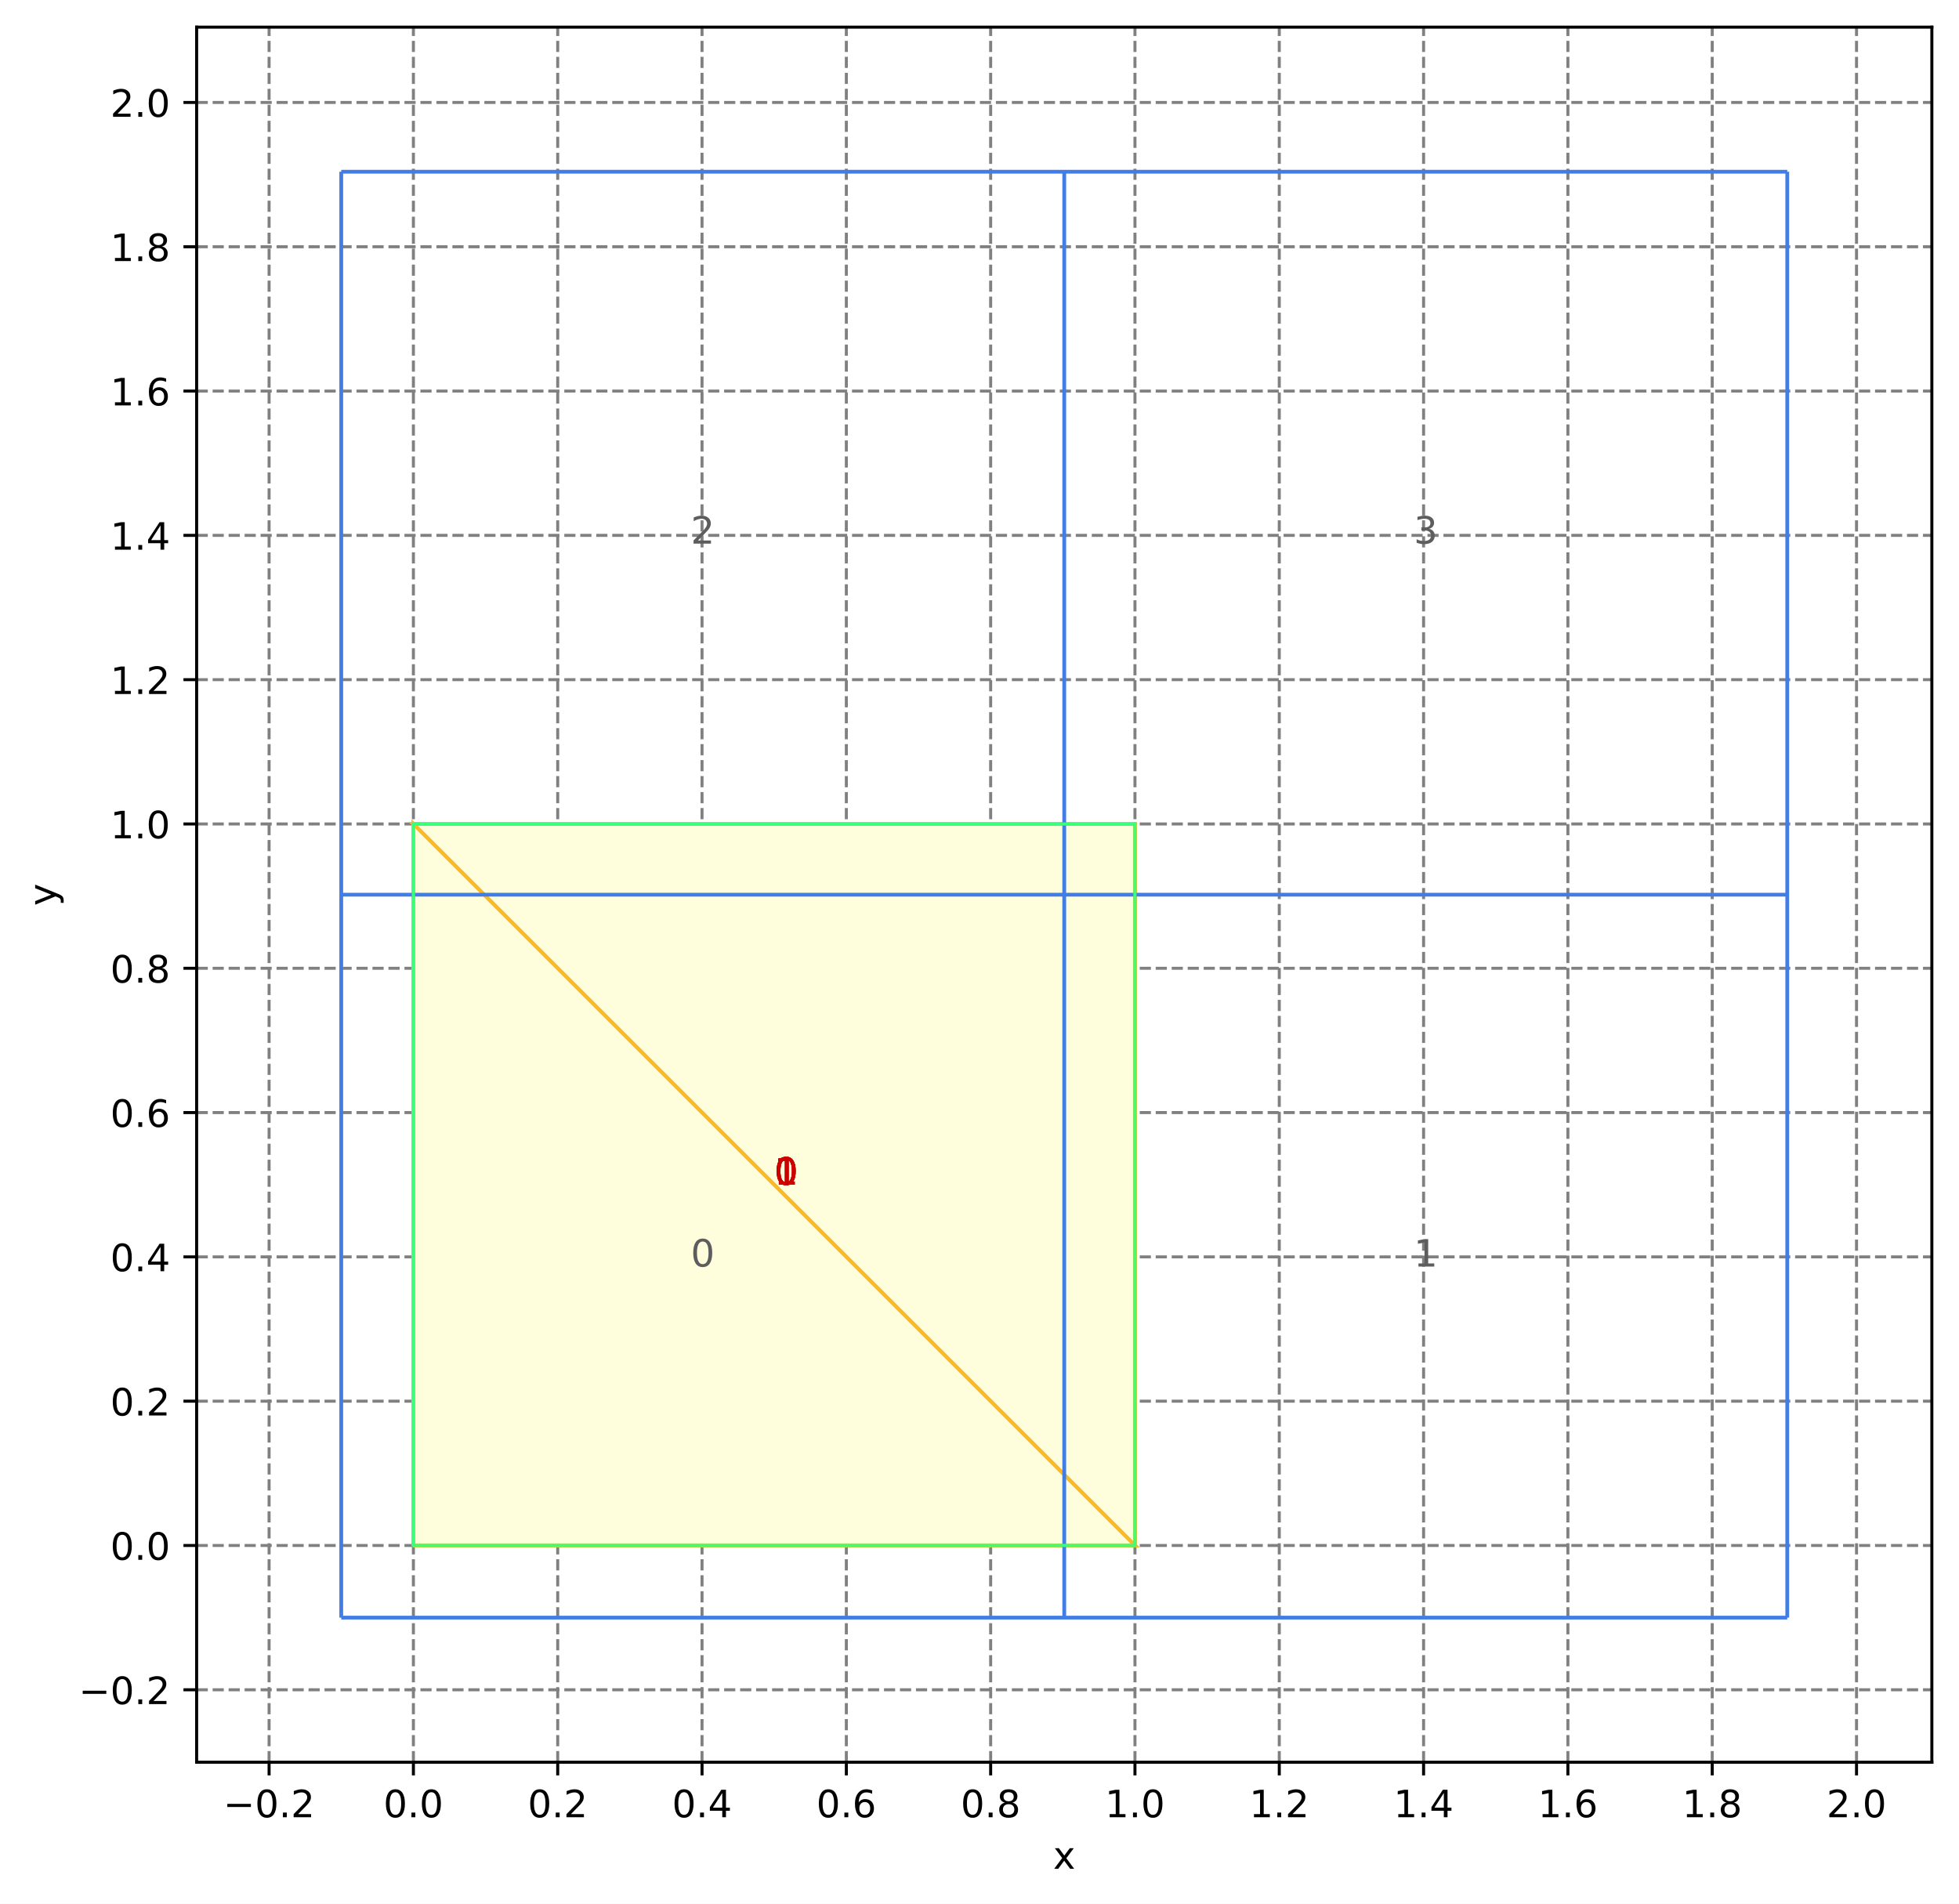
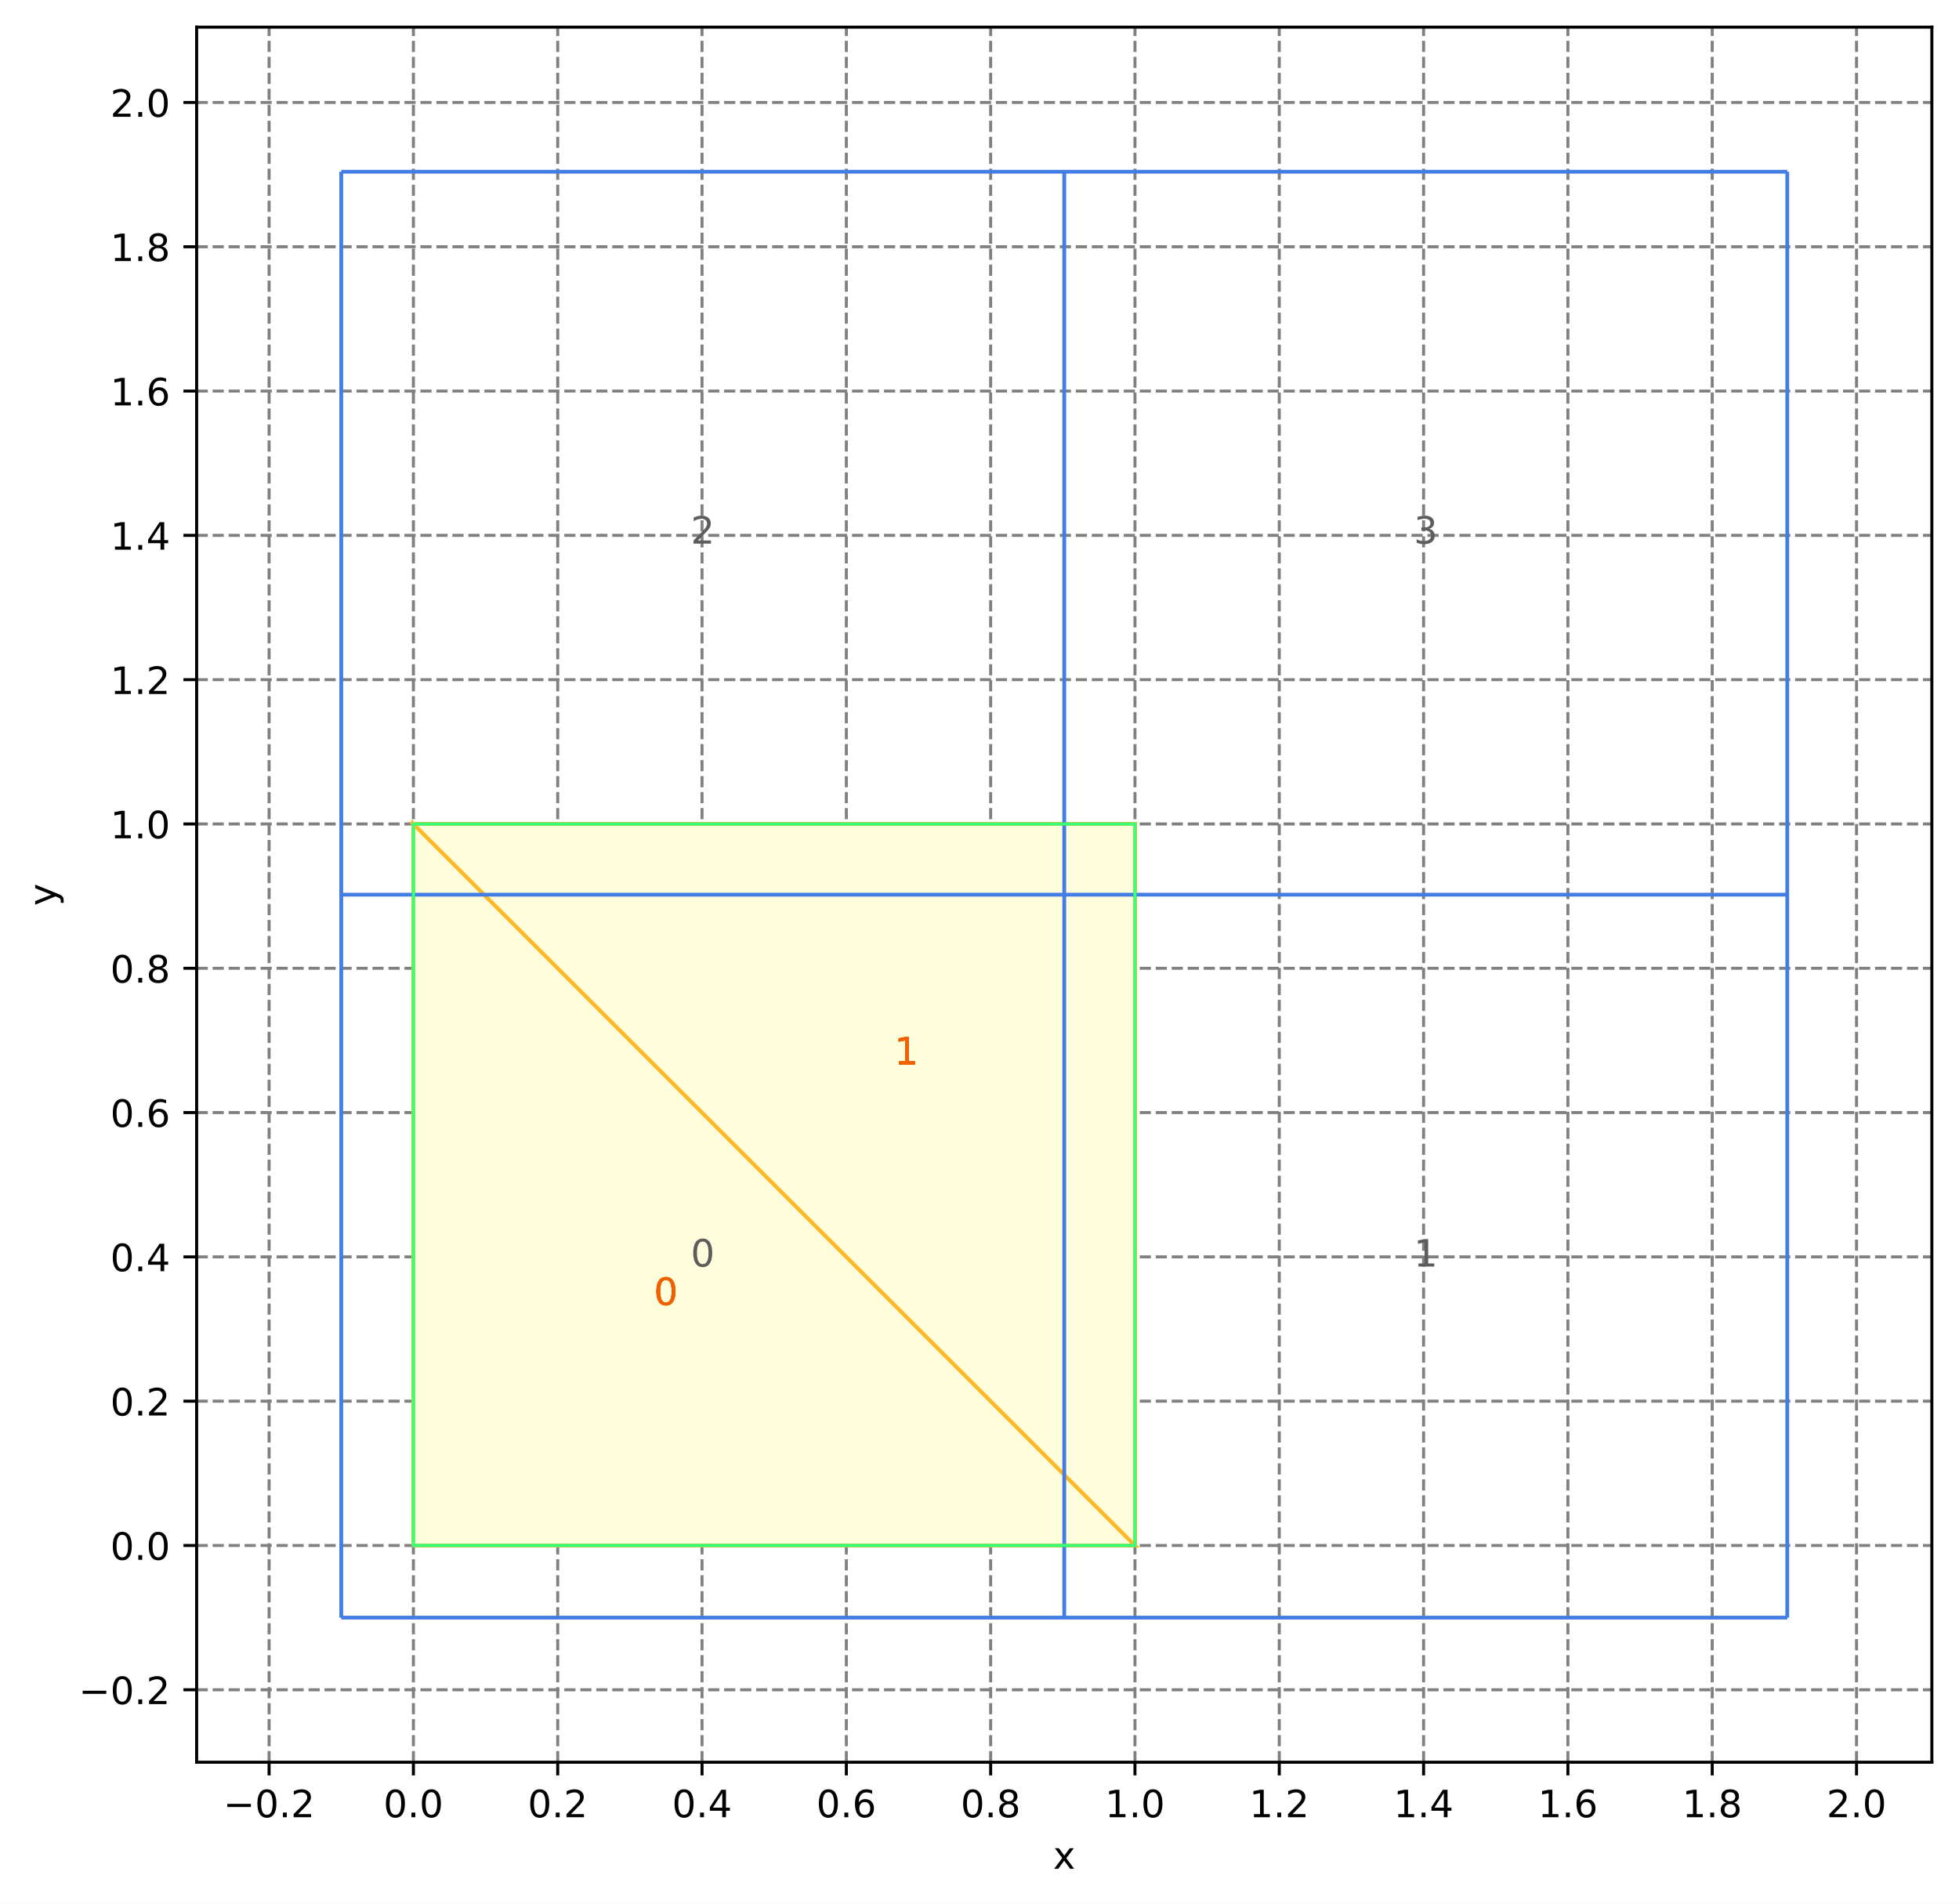
<svg xmlns="http://www.w3.org/2000/svg" xmlns:xlink="http://www.w3.org/1999/xlink" width="519.635pt" height="505.03pt" viewBox="0 0 519.635 505.03" version="1.1">
  <defs>
    <style type="text/css">*{stroke-linejoin: round; stroke-linecap: butt}</style>
  </defs>
  <g id="figure_1">
    <g id="patch_1">
      <path d="M 0 505.03  L 519.635 505.03  L 519.635 0  L 0 0  z " style="fill: #ffffff" />
    </g>
    <g id="axes_1">
      <g id="patch_2">
        <path d="M 52.161 467.474  L 512.435 467.474  L 512.435 7.2  L 52.161 7.2  z " style="fill: #ffffff" />
      </g>
      <g id="matplotlib.axis_1">
        <g id="xtick_1">
          <g id="line2d_1">
-             <path d="M 71.377 467.474  L 71.377 7.2  " clip-path="url(#p6a74f02fe9)" style="fill: none; stroke-dasharray: 2.96,1.28; stroke-dashoffset: 0; stroke: #808080; stroke-width: 0.8" />
+             <path d="M 71.377 467.474  L 71.377 7.2  " clip-path="url(#pb56a8e4255)" style="fill: none; stroke-dasharray: 2.96,1.28; stroke-dashoffset: 0; stroke: #808080; stroke-width: 0.8" />
          </g>
          <g id="line2d_2">
            <defs>
-               <path id="m3fdb646046" d="M 0 0  L 0 3.5  " style="stroke: #000000; stroke-width: 0.8" />
+               <path id="meef642cd66" d="M 0 0  L 0 3.5  " style="stroke: #000000; stroke-width: 0.8" />
            </defs>
            <g>
-               <use xlink:href="#m3fdb646046" x="71.377" y="467.474" style="stroke: #000000; stroke-width: 0.8" />
+               <use xlink:href="#meef642cd66" x="71.377" y="467.474" style="stroke: #000000; stroke-width: 0.8" />
            </g>
          </g>
          <g id="text_1">
            <g transform="translate(59.23589 482.0724)scale(0.1 -0.1)">
              <defs>
                <path id="DejaVuSans-2212" d="M 678 2272  L 4684 2272  L 4684 1741  L 678 1741  L 678 2272  z " transform="scale(0.015625)" />
                <path id="DejaVuSans-30" d="M 2034 4250  Q 1547 4250 1301 3770  Q 1056 3291 1056 2328  Q 1056 1369 1301 889  Q 1547 409 2034 409  Q 2525 409 2770 889  Q 3016 1369 3016 2328  Q 3016 3291 2770 3770  Q 2525 4250 2034 4250  z M 2034 4750  Q 2819 4750 3233 4129  Q 3647 3509 3647 2328  Q 3647 1150 3233 529  Q 2819 -91 2034 -91  Q 1250 -91 836 529  Q 422 1150 422 2328  Q 422 3509 836 4129  Q 1250 4750 2034 4750  z " transform="scale(0.015625)" />
                <path id="DejaVuSans-2e" d="M 684 794  L 1344 794  L 1344 0  L 684 0  L 684 794  z " transform="scale(0.015625)" />
                <path id="DejaVuSans-32" d="M 1228 531  L 3431 531  L 3431 0  L 469 0  L 469 531  Q 828 903 1448 1529  Q 2069 2156 2228 2338  Q 2531 2678 2651 2914  Q 2772 3150 2772 3378  Q 2772 3750 2511 3984  Q 2250 4219 1831 4219  Q 1534 4219 1204 4116  Q 875 4013 500 3803  L 500 4441  Q 881 4594 1212 4672  Q 1544 4750 1819 4750  Q 2544 4750 2975 4387  Q 3406 4025 3406 3419  Q 3406 3131 3298 2873  Q 3191 2616 2906 2266  Q 2828 2175 2409 1742  Q 1991 1309 1228 531  z " transform="scale(0.015625)" />
              </defs>
              <use xlink:href="#DejaVuSans-2212" />
              <use xlink:href="#DejaVuSans-30" x="83.789" />
              <use xlink:href="#DejaVuSans-2e" x="147.412" />
              <use xlink:href="#DejaVuSans-32" x="179.199" />
            </g>
          </g>
        </g>
        <g id="xtick_2">
          <g id="line2d_3">
-             <path d="M 109.657 467.474  L 109.657 7.2  " clip-path="url(#p6a74f02fe9)" style="fill: none; stroke-dasharray: 2.96,1.28; stroke-dashoffset: 0; stroke: #808080; stroke-width: 0.8" />
+             <path d="M 109.657 467.474  L 109.657 7.2  " clip-path="url(#pb56a8e4255)" style="fill: none; stroke-dasharray: 2.96,1.28; stroke-dashoffset: 0; stroke: #808080; stroke-width: 0.8" />
          </g>
          <g id="line2d_4">
            <g>
-               <use xlink:href="#m3fdb646046" x="109.657" y="467.474" style="stroke: #000000; stroke-width: 0.8" />
+               <use xlink:href="#meef642cd66" x="109.657" y="467.474" style="stroke: #000000; stroke-width: 0.8" />
            </g>
          </g>
          <g id="text_2">
            <g transform="translate(101.7053 482.0724)scale(0.1 -0.1)">
              <use xlink:href="#DejaVuSans-30" />
              <use xlink:href="#DejaVuSans-2e" x="63.623" />
              <use xlink:href="#DejaVuSans-30" x="95.41" />
            </g>
          </g>
        </g>
        <g id="xtick_3">
          <g id="line2d_5">
-             <path d="M 147.937 467.474  L 147.937 7.2  " clip-path="url(#p6a74f02fe9)" style="fill: none; stroke-dasharray: 2.96,1.28; stroke-dashoffset: 0; stroke: #808080; stroke-width: 0.8" />
+             <path d="M 147.937 467.474  L 147.937 7.2  " clip-path="url(#pb56a8e4255)" style="fill: none; stroke-dasharray: 2.96,1.28; stroke-dashoffset: 0; stroke: #808080; stroke-width: 0.8" />
          </g>
          <g id="line2d_6">
            <g>
-               <use xlink:href="#m3fdb646046" x="147.937" y="467.474" style="stroke: #000000; stroke-width: 0.8" />
+               <use xlink:href="#meef642cd66" x="147.937" y="467.474" style="stroke: #000000; stroke-width: 0.8" />
            </g>
          </g>
          <g id="text_3">
            <g transform="translate(139.9849 482.0724)scale(0.1 -0.1)">
              <use xlink:href="#DejaVuSans-30" />
              <use xlink:href="#DejaVuSans-2e" x="63.623" />
              <use xlink:href="#DejaVuSans-32" x="95.41" />
            </g>
          </g>
        </g>
        <g id="xtick_4">
          <g id="line2d_7">
-             <path d="M 186.216 467.474  L 186.216 7.2  " clip-path="url(#p6a74f02fe9)" style="fill: none; stroke-dasharray: 2.96,1.28; stroke-dashoffset: 0; stroke: #808080; stroke-width: 0.8" />
+             <path d="M 186.216 467.474  L 186.216 7.2  " clip-path="url(#pb56a8e4255)" style="fill: none; stroke-dasharray: 2.96,1.28; stroke-dashoffset: 0; stroke: #808080; stroke-width: 0.8" />
          </g>
          <g id="line2d_8">
            <g>
-               <use xlink:href="#m3fdb646046" x="186.216" y="467.474" style="stroke: #000000; stroke-width: 0.8" />
+               <use xlink:href="#meef642cd66" x="186.216" y="467.474" style="stroke: #000000; stroke-width: 0.8" />
            </g>
          </g>
          <g id="text_4">
            <g transform="translate(178.2646 482.0724)scale(0.1 -0.1)">
              <defs>
                <path id="DejaVuSans-34" d="M 2419 4116  L 825 1625  L 2419 1625  L 2419 4116  z M 2253 4666  L 3047 4666  L 3047 1625  L 3713 1625  L 3713 1100  L 3047 1100  L 3047 0  L 2419 0  L 2419 1100  L 313 1100  L 313 1709  L 2253 4666  z " transform="scale(0.015625)" />
              </defs>
              <use xlink:href="#DejaVuSans-30" />
              <use xlink:href="#DejaVuSans-2e" x="63.623" />
              <use xlink:href="#DejaVuSans-34" x="95.41" />
            </g>
          </g>
        </g>
        <g id="xtick_5">
          <g id="line2d_9">
-             <path d="M 224.496 467.474  L 224.496 7.2  " clip-path="url(#p6a74f02fe9)" style="fill: none; stroke-dasharray: 2.96,1.28; stroke-dashoffset: 0; stroke: #808080; stroke-width: 0.8" />
+             <path d="M 224.496 467.474  L 224.496 7.2  " clip-path="url(#pb56a8e4255)" style="fill: none; stroke-dasharray: 2.96,1.28; stroke-dashoffset: 0; stroke: #808080; stroke-width: 0.8" />
          </g>
          <g id="line2d_10">
            <g>
-               <use xlink:href="#m3fdb646046" x="224.496" y="467.474" style="stroke: #000000; stroke-width: 0.8" />
+               <use xlink:href="#meef642cd66" x="224.496" y="467.474" style="stroke: #000000; stroke-width: 0.8" />
            </g>
          </g>
          <g id="text_5">
            <g transform="translate(216.5442 482.0724)scale(0.1 -0.1)">
              <defs>
                <path id="DejaVuSans-36" d="M 2113 2584  Q 1688 2584 1439 2293  Q 1191 2003 1191 1497  Q 1191 994 1439 701  Q 1688 409 2113 409  Q 2538 409 2786 701  Q 3034 994 3034 1497  Q 3034 2003 2786 2293  Q 2538 2584 2113 2584  z M 3366 4563  L 3366 3988  Q 3128 4100 2886 4159  Q 2644 4219 2406 4219  Q 1781 4219 1451 3797  Q 1122 3375 1075 2522  Q 1259 2794 1537 2939  Q 1816 3084 2150 3084  Q 2853 3084 3261 2657  Q 3669 2231 3669 1497  Q 3669 778 3244 343  Q 2819 -91 2113 -91  Q 1303 -91 875 529  Q 447 1150 447 2328  Q 447 3434 972 4092  Q 1497 4750 2381 4750  Q 2619 4750 2861 4703  Q 3103 4656 3366 4563  z " transform="scale(0.015625)" />
              </defs>
              <use xlink:href="#DejaVuSans-30" />
              <use xlink:href="#DejaVuSans-2e" x="63.623" />
              <use xlink:href="#DejaVuSans-36" x="95.41" />
            </g>
          </g>
        </g>
        <g id="xtick_6">
          <g id="line2d_11">
-             <path d="M 262.775 467.474  L 262.775 7.2  " clip-path="url(#p6a74f02fe9)" style="fill: none; stroke-dasharray: 2.96,1.28; stroke-dashoffset: 0; stroke: #808080; stroke-width: 0.8" />
+             <path d="M 262.775 467.474  L 262.775 7.2  " clip-path="url(#pb56a8e4255)" style="fill: none; stroke-dasharray: 2.96,1.28; stroke-dashoffset: 0; stroke: #808080; stroke-width: 0.8" />
          </g>
          <g id="line2d_12">
            <g>
-               <use xlink:href="#m3fdb646046" x="262.775" y="467.474" style="stroke: #000000; stroke-width: 0.8" />
+               <use xlink:href="#meef642cd66" x="262.775" y="467.474" style="stroke: #000000; stroke-width: 0.8" />
            </g>
          </g>
          <g id="text_6">
            <g transform="translate(254.8238 482.0724)scale(0.1 -0.1)">
              <defs>
                <path id="DejaVuSans-38" d="M 2034 2216  Q 1584 2216 1326 1975  Q 1069 1734 1069 1313  Q 1069 891 1326 650  Q 1584 409 2034 409  Q 2484 409 2743 651  Q 3003 894 3003 1313  Q 3003 1734 2745 1975  Q 2488 2216 2034 2216  z M 1403 2484  Q 997 2584 770 2862  Q 544 3141 544 3541  Q 544 4100 942 4425  Q 1341 4750 2034 4750  Q 2731 4750 3128 4425  Q 3525 4100 3525 3541  Q 3525 3141 3298 2862  Q 3072 2584 2669 2484  Q 3125 2378 3379 2068  Q 3634 1759 3634 1313  Q 3634 634 3220 271  Q 2806 -91 2034 -91  Q 1263 -91 848 271  Q 434 634 434 1313  Q 434 1759 690 2068  Q 947 2378 1403 2484  z M 1172 3481  Q 1172 3119 1398 2916  Q 1625 2713 2034 2713  Q 2441 2713 2670 2916  Q 2900 3119 2900 3481  Q 2900 3844 2670 4047  Q 2441 4250 2034 4250  Q 1625 4250 1398 4047  Q 1172 3844 1172 3481  z " transform="scale(0.015625)" />
              </defs>
              <use xlink:href="#DejaVuSans-30" />
              <use xlink:href="#DejaVuSans-2e" x="63.623" />
              <use xlink:href="#DejaVuSans-38" x="95.41" />
            </g>
          </g>
        </g>
        <g id="xtick_7">
          <g id="line2d_13">
-             <path d="M 301.055 467.474  L 301.055 7.2  " clip-path="url(#p6a74f02fe9)" style="fill: none; stroke-dasharray: 2.96,1.28; stroke-dashoffset: 0; stroke: #808080; stroke-width: 0.8" />
+             <path d="M 301.055 467.474  L 301.055 7.2  " clip-path="url(#pb56a8e4255)" style="fill: none; stroke-dasharray: 2.96,1.28; stroke-dashoffset: 0; stroke: #808080; stroke-width: 0.8" />
          </g>
          <g id="line2d_14">
            <g>
-               <use xlink:href="#m3fdb646046" x="301.055" y="467.474" style="stroke: #000000; stroke-width: 0.8" />
+               <use xlink:href="#meef642cd66" x="301.055" y="467.474" style="stroke: #000000; stroke-width: 0.8" />
            </g>
          </g>
          <g id="text_7">
            <g transform="translate(293.1034 482.0724)scale(0.1 -0.1)">
              <defs>
                <path id="DejaVuSans-31" d="M 794 531  L 1825 531  L 1825 4091  L 703 3866  L 703 4441  L 1819 4666  L 2450 4666  L 2450 531  L 3481 531  L 3481 0  L 794 0  L 794 531  z " transform="scale(0.015625)" />
              </defs>
              <use xlink:href="#DejaVuSans-31" />
              <use xlink:href="#DejaVuSans-2e" x="63.623" />
              <use xlink:href="#DejaVuSans-30" x="95.41" />
            </g>
          </g>
        </g>
        <g id="xtick_8">
          <g id="line2d_15">
-             <path d="M 339.335 467.474  L 339.335 7.2  " clip-path="url(#p6a74f02fe9)" style="fill: none; stroke-dasharray: 2.96,1.28; stroke-dashoffset: 0; stroke: #808080; stroke-width: 0.8" />
+             <path d="M 339.335 467.474  L 339.335 7.2  " clip-path="url(#pb56a8e4255)" style="fill: none; stroke-dasharray: 2.96,1.28; stroke-dashoffset: 0; stroke: #808080; stroke-width: 0.8" />
          </g>
          <g id="line2d_16">
            <g>
-               <use xlink:href="#m3fdb646046" x="339.335" y="467.474" style="stroke: #000000; stroke-width: 0.8" />
+               <use xlink:href="#meef642cd66" x="339.335" y="467.474" style="stroke: #000000; stroke-width: 0.8" />
            </g>
          </g>
          <g id="text_8">
            <g transform="translate(331.383 482.0724)scale(0.1 -0.1)">
              <use xlink:href="#DejaVuSans-31" />
              <use xlink:href="#DejaVuSans-2e" x="63.623" />
              <use xlink:href="#DejaVuSans-32" x="95.41" />
            </g>
          </g>
        </g>
        <g id="xtick_9">
          <g id="line2d_17">
-             <path d="M 377.614 467.474  L 377.614 7.2  " clip-path="url(#p6a74f02fe9)" style="fill: none; stroke-dasharray: 2.96,1.28; stroke-dashoffset: 0; stroke: #808080; stroke-width: 0.8" />
+             <path d="M 377.614 467.474  L 377.614 7.2  " clip-path="url(#pb56a8e4255)" style="fill: none; stroke-dasharray: 2.96,1.28; stroke-dashoffset: 0; stroke: #808080; stroke-width: 0.8" />
          </g>
          <g id="line2d_18">
            <g>
-               <use xlink:href="#m3fdb646046" x="377.614" y="467.474" style="stroke: #000000; stroke-width: 0.8" />
+               <use xlink:href="#meef642cd66" x="377.614" y="467.474" style="stroke: #000000; stroke-width: 0.8" />
            </g>
          </g>
          <g id="text_9">
            <g transform="translate(369.6626 482.0724)scale(0.1 -0.1)">
              <use xlink:href="#DejaVuSans-31" />
              <use xlink:href="#DejaVuSans-2e" x="63.623" />
              <use xlink:href="#DejaVuSans-34" x="95.41" />
            </g>
          </g>
        </g>
        <g id="xtick_10">
          <g id="line2d_19">
-             <path d="M 415.894 467.474  L 415.894 7.2  " clip-path="url(#p6a74f02fe9)" style="fill: none; stroke-dasharray: 2.96,1.28; stroke-dashoffset: 0; stroke: #808080; stroke-width: 0.8" />
+             <path d="M 415.894 467.474  L 415.894 7.2  " clip-path="url(#pb56a8e4255)" style="fill: none; stroke-dasharray: 2.96,1.28; stroke-dashoffset: 0; stroke: #808080; stroke-width: 0.8" />
          </g>
          <g id="line2d_20">
            <g>
-               <use xlink:href="#m3fdb646046" x="415.894" y="467.474" style="stroke: #000000; stroke-width: 0.8" />
+               <use xlink:href="#meef642cd66" x="415.894" y="467.474" style="stroke: #000000; stroke-width: 0.8" />
            </g>
          </g>
          <g id="text_10">
            <g transform="translate(407.9422 482.0724)scale(0.1 -0.1)">
              <use xlink:href="#DejaVuSans-31" />
              <use xlink:href="#DejaVuSans-2e" x="63.623" />
              <use xlink:href="#DejaVuSans-36" x="95.41" />
            </g>
          </g>
        </g>
        <g id="xtick_11">
          <g id="line2d_21">
-             <path d="M 454.173 467.474  L 454.173 7.2  " clip-path="url(#p6a74f02fe9)" style="fill: none; stroke-dasharray: 2.96,1.28; stroke-dashoffset: 0; stroke: #808080; stroke-width: 0.8" />
+             <path d="M 454.173 467.474  L 454.173 7.2  " clip-path="url(#pb56a8e4255)" style="fill: none; stroke-dasharray: 2.96,1.28; stroke-dashoffset: 0; stroke: #808080; stroke-width: 0.8" />
          </g>
          <g id="line2d_22">
            <g>
-               <use xlink:href="#m3fdb646046" x="454.173" y="467.474" style="stroke: #000000; stroke-width: 0.8" />
+               <use xlink:href="#meef642cd66" x="454.173" y="467.474" style="stroke: #000000; stroke-width: 0.8" />
            </g>
          </g>
          <g id="text_11">
            <g transform="translate(446.2218 482.0724)scale(0.1 -0.1)">
              <use xlink:href="#DejaVuSans-31" />
              <use xlink:href="#DejaVuSans-2e" x="63.623" />
              <use xlink:href="#DejaVuSans-38" x="95.41" />
            </g>
          </g>
        </g>
        <g id="xtick_12">
          <g id="line2d_23">
-             <path d="M 492.453 467.474  L 492.453 7.2  " clip-path="url(#p6a74f02fe9)" style="fill: none; stroke-dasharray: 2.96,1.28; stroke-dashoffset: 0; stroke: #808080; stroke-width: 0.8" />
+             <path d="M 492.453 467.474  L 492.453 7.2  " clip-path="url(#pb56a8e4255)" style="fill: none; stroke-dasharray: 2.96,1.28; stroke-dashoffset: 0; stroke: #808080; stroke-width: 0.8" />
          </g>
          <g id="line2d_24">
            <g>
-               <use xlink:href="#m3fdb646046" x="492.453" y="467.474" style="stroke: #000000; stroke-width: 0.8" />
+               <use xlink:href="#meef642cd66" x="492.453" y="467.474" style="stroke: #000000; stroke-width: 0.8" />
            </g>
          </g>
          <g id="text_12">
            <g transform="translate(484.5014 482.0724)scale(0.1 -0.1)">
              <use xlink:href="#DejaVuSans-32" />
              <use xlink:href="#DejaVuSans-2e" x="63.623" />
              <use xlink:href="#DejaVuSans-30" x="95.41" />
            </g>
          </g>
        </g>
        <g id="text_13">
          <g transform="translate(279.3385 495.7505)scale(0.1 -0.1)">
            <defs>
              <path id="DejaVuSans-78" d="M 3513 3500  L 2247 1797  L 3578 0  L 2900 0  L 1881 1375  L 863 0  L 184 0  L 1544 1831  L 300 3500  L 978 3500  L 1906 2253  L 2834 3500  L 3513 3500  z " transform="scale(0.015625)" />
            </defs>
            <use xlink:href="#DejaVuSans-78" />
          </g>
        </g>
      </g>
      <g id="matplotlib.axis_2">
        <g id="ytick_1">
          <g id="line2d_25">
-             <path d="M 52.161 448.258  L 512.435 448.258  " clip-path="url(#p6a74f02fe9)" style="fill: none; stroke-dasharray: 2.96,1.28; stroke-dashoffset: 0; stroke: #808080; stroke-width: 0.8" />
+             <path d="M 52.161 448.258  L 512.435 448.258  " clip-path="url(#pb56a8e4255)" style="fill: none; stroke-dasharray: 2.96,1.28; stroke-dashoffset: 0; stroke: #808080; stroke-width: 0.8" />
          </g>
          <g id="line2d_26">
            <defs>
-               <path id="mf566587b82" d="M 0 0  L -3.5 0  " style="stroke: #000000; stroke-width: 0.8" />
+               <path id="m3c8f9ccb1e" d="M 0 0  L -3.5 0  " style="stroke: #000000; stroke-width: 0.8" />
            </defs>
            <g>
-               <use xlink:href="#mf566587b82" x="52.161" y="448.258" style="stroke: #000000; stroke-width: 0.8" />
+               <use xlink:href="#m3c8f9ccb1e" x="52.161" y="448.258" style="stroke: #000000; stroke-width: 0.8" />
            </g>
          </g>
          <g id="text_14">
            <g transform="translate(20.87813 452.0568)scale(0.1 -0.1)">
              <use xlink:href="#DejaVuSans-2212" />
              <use xlink:href="#DejaVuSans-30" x="83.789" />
              <use xlink:href="#DejaVuSans-2e" x="147.412" />
              <use xlink:href="#DejaVuSans-32" x="179.199" />
            </g>
          </g>
        </g>
        <g id="ytick_2">
          <g id="line2d_27">
-             <path d="M 52.161 409.978  L 512.435 409.978  " clip-path="url(#p6a74f02fe9)" style="fill: none; stroke-dasharray: 2.96,1.28; stroke-dashoffset: 0; stroke: #808080; stroke-width: 0.8" />
+             <path d="M 52.161 409.978  L 512.435 409.978  " clip-path="url(#pb56a8e4255)" style="fill: none; stroke-dasharray: 2.96,1.28; stroke-dashoffset: 0; stroke: #808080; stroke-width: 0.8" />
          </g>
          <g id="line2d_28">
            <g>
-               <use xlink:href="#mf566587b82" x="52.161" y="409.978" style="stroke: #000000; stroke-width: 0.8" />
+               <use xlink:href="#m3c8f9ccb1e" x="52.161" y="409.978" style="stroke: #000000; stroke-width: 0.8" />
            </g>
          </g>
          <g id="text_15">
            <g transform="translate(29.25781 413.7772)scale(0.1 -0.1)">
              <use xlink:href="#DejaVuSans-30" />
              <use xlink:href="#DejaVuSans-2e" x="63.623" />
              <use xlink:href="#DejaVuSans-30" x="95.41" />
            </g>
          </g>
        </g>
        <g id="ytick_3">
          <g id="line2d_29">
-             <path d="M 52.161 371.698  L 512.435 371.698  " clip-path="url(#p6a74f02fe9)" style="fill: none; stroke-dasharray: 2.96,1.28; stroke-dashoffset: 0; stroke: #808080; stroke-width: 0.8" />
+             <path d="M 52.161 371.698  L 512.435 371.698  " clip-path="url(#pb56a8e4255)" style="fill: none; stroke-dasharray: 2.96,1.28; stroke-dashoffset: 0; stroke: #808080; stroke-width: 0.8" />
          </g>
          <g id="line2d_30">
            <g>
-               <use xlink:href="#mf566587b82" x="52.161" y="371.698" style="stroke: #000000; stroke-width: 0.8" />
+               <use xlink:href="#m3c8f9ccb1e" x="52.161" y="371.698" style="stroke: #000000; stroke-width: 0.8" />
            </g>
          </g>
          <g id="text_16">
            <g transform="translate(29.25781 375.4976)scale(0.1 -0.1)">
              <use xlink:href="#DejaVuSans-30" />
              <use xlink:href="#DejaVuSans-2e" x="63.623" />
              <use xlink:href="#DejaVuSans-32" x="95.41" />
            </g>
          </g>
        </g>
        <g id="ytick_4">
          <g id="line2d_31">
-             <path d="M 52.161 333.419  L 512.435 333.419  " clip-path="url(#p6a74f02fe9)" style="fill: none; stroke-dasharray: 2.96,1.28; stroke-dashoffset: 0; stroke: #808080; stroke-width: 0.8" />
+             <path d="M 52.161 333.419  L 512.435 333.419  " clip-path="url(#pb56a8e4255)" style="fill: none; stroke-dasharray: 2.96,1.28; stroke-dashoffset: 0; stroke: #808080; stroke-width: 0.8" />
          </g>
          <g id="line2d_32">
            <g>
-               <use xlink:href="#mf566587b82" x="52.161" y="333.419" style="stroke: #000000; stroke-width: 0.8" />
+               <use xlink:href="#m3c8f9ccb1e" x="52.161" y="333.419" style="stroke: #000000; stroke-width: 0.8" />
            </g>
          </g>
          <g id="text_17">
            <g transform="translate(29.25781 337.218)scale(0.1 -0.1)">
              <use xlink:href="#DejaVuSans-30" />
              <use xlink:href="#DejaVuSans-2e" x="63.623" />
              <use xlink:href="#DejaVuSans-34" x="95.41" />
            </g>
          </g>
        </g>
        <g id="ytick_5">
          <g id="line2d_33">
-             <path d="M 52.161 295.139  L 512.435 295.139  " clip-path="url(#p6a74f02fe9)" style="fill: none; stroke-dasharray: 2.96,1.28; stroke-dashoffset: 0; stroke: #808080; stroke-width: 0.8" />
+             <path d="M 52.161 295.139  L 512.435 295.139  " clip-path="url(#pb56a8e4255)" style="fill: none; stroke-dasharray: 2.96,1.28; stroke-dashoffset: 0; stroke: #808080; stroke-width: 0.8" />
          </g>
          <g id="line2d_34">
            <g>
-               <use xlink:href="#mf566587b82" x="52.161" y="295.139" style="stroke: #000000; stroke-width: 0.8" />
+               <use xlink:href="#m3c8f9ccb1e" x="52.161" y="295.139" style="stroke: #000000; stroke-width: 0.8" />
            </g>
          </g>
          <g id="text_18">
            <g transform="translate(29.25781 298.9384)scale(0.1 -0.1)">
              <use xlink:href="#DejaVuSans-30" />
              <use xlink:href="#DejaVuSans-2e" x="63.623" />
              <use xlink:href="#DejaVuSans-36" x="95.41" />
            </g>
          </g>
        </g>
        <g id="ytick_6">
          <g id="line2d_35">
-             <path d="M 52.161 256.86  L 512.435 256.86  " clip-path="url(#p6a74f02fe9)" style="fill: none; stroke-dasharray: 2.96,1.28; stroke-dashoffset: 0; stroke: #808080; stroke-width: 0.8" />
+             <path d="M 52.161 256.86  L 512.435 256.86  " clip-path="url(#pb56a8e4255)" style="fill: none; stroke-dasharray: 2.96,1.28; stroke-dashoffset: 0; stroke: #808080; stroke-width: 0.8" />
          </g>
          <g id="line2d_36">
            <g>
-               <use xlink:href="#mf566587b82" x="52.161" y="256.86" style="stroke: #000000; stroke-width: 0.8" />
+               <use xlink:href="#m3c8f9ccb1e" x="52.161" y="256.86" style="stroke: #000000; stroke-width: 0.8" />
            </g>
          </g>
          <g id="text_19">
            <g transform="translate(29.25781 260.6588)scale(0.1 -0.1)">
              <use xlink:href="#DejaVuSans-30" />
              <use xlink:href="#DejaVuSans-2e" x="63.623" />
              <use xlink:href="#DejaVuSans-38" x="95.41" />
            </g>
          </g>
        </g>
        <g id="ytick_7">
          <g id="line2d_37">
-             <path d="M 52.161 218.58  L 512.435 218.58  " clip-path="url(#p6a74f02fe9)" style="fill: none; stroke-dasharray: 2.96,1.28; stroke-dashoffset: 0; stroke: #808080; stroke-width: 0.8" />
+             <path d="M 52.161 218.58  L 512.435 218.58  " clip-path="url(#pb56a8e4255)" style="fill: none; stroke-dasharray: 2.96,1.28; stroke-dashoffset: 0; stroke: #808080; stroke-width: 0.8" />
          </g>
          <g id="line2d_38">
            <g>
-               <use xlink:href="#mf566587b82" x="52.161" y="218.58" style="stroke: #000000; stroke-width: 0.8" />
+               <use xlink:href="#m3c8f9ccb1e" x="52.161" y="218.58" style="stroke: #000000; stroke-width: 0.8" />
            </g>
          </g>
          <g id="text_20">
            <g transform="translate(29.25781 222.3792)scale(0.1 -0.1)">
              <use xlink:href="#DejaVuSans-31" />
              <use xlink:href="#DejaVuSans-2e" x="63.623" />
              <use xlink:href="#DejaVuSans-30" x="95.41" />
            </g>
          </g>
        </g>
        <g id="ytick_8">
          <g id="line2d_39">
-             <path d="M 52.161 180.3  L 512.435 180.3  " clip-path="url(#p6a74f02fe9)" style="fill: none; stroke-dasharray: 2.96,1.28; stroke-dashoffset: 0; stroke: #808080; stroke-width: 0.8" />
+             <path d="M 52.161 180.3  L 512.435 180.3  " clip-path="url(#pb56a8e4255)" style="fill: none; stroke-dasharray: 2.96,1.28; stroke-dashoffset: 0; stroke: #808080; stroke-width: 0.8" />
          </g>
          <g id="line2d_40">
            <g>
-               <use xlink:href="#mf566587b82" x="52.161" y="180.3" style="stroke: #000000; stroke-width: 0.8" />
+               <use xlink:href="#m3c8f9ccb1e" x="52.161" y="180.3" style="stroke: #000000; stroke-width: 0.8" />
            </g>
          </g>
          <g id="text_21">
            <g transform="translate(29.25781 184.0996)scale(0.1 -0.1)">
              <use xlink:href="#DejaVuSans-31" />
              <use xlink:href="#DejaVuSans-2e" x="63.623" />
              <use xlink:href="#DejaVuSans-32" x="95.41" />
            </g>
          </g>
        </g>
        <g id="ytick_9">
          <g id="line2d_41">
-             <path d="M 52.161 142.021  L 512.435 142.021  " clip-path="url(#p6a74f02fe9)" style="fill: none; stroke-dasharray: 2.96,1.28; stroke-dashoffset: 0; stroke: #808080; stroke-width: 0.8" />
+             <path d="M 52.161 142.021  L 512.435 142.021  " clip-path="url(#pb56a8e4255)" style="fill: none; stroke-dasharray: 2.96,1.28; stroke-dashoffset: 0; stroke: #808080; stroke-width: 0.8" />
          </g>
          <g id="line2d_42">
            <g>
-               <use xlink:href="#mf566587b82" x="52.161" y="142.021" style="stroke: #000000; stroke-width: 0.8" />
+               <use xlink:href="#m3c8f9ccb1e" x="52.161" y="142.021" style="stroke: #000000; stroke-width: 0.8" />
            </g>
          </g>
          <g id="text_22">
            <g transform="translate(29.25781 145.82)scale(0.1 -0.1)">
              <use xlink:href="#DejaVuSans-31" />
              <use xlink:href="#DejaVuSans-2e" x="63.623" />
              <use xlink:href="#DejaVuSans-34" x="95.41" />
            </g>
          </g>
        </g>
        <g id="ytick_10">
          <g id="line2d_43">
-             <path d="M 52.161 103.741  L 512.435 103.741  " clip-path="url(#p6a74f02fe9)" style="fill: none; stroke-dasharray: 2.96,1.28; stroke-dashoffset: 0; stroke: #808080; stroke-width: 0.8" />
+             <path d="M 52.161 103.741  L 512.435 103.741  " clip-path="url(#pb56a8e4255)" style="fill: none; stroke-dasharray: 2.96,1.28; stroke-dashoffset: 0; stroke: #808080; stroke-width: 0.8" />
          </g>
          <g id="line2d_44">
            <g>
-               <use xlink:href="#mf566587b82" x="52.161" y="103.741" style="stroke: #000000; stroke-width: 0.8" />
+               <use xlink:href="#m3c8f9ccb1e" x="52.161" y="103.741" style="stroke: #000000; stroke-width: 0.8" />
            </g>
          </g>
          <g id="text_23">
            <g transform="translate(29.25781 107.5404)scale(0.1 -0.1)">
              <use xlink:href="#DejaVuSans-31" />
              <use xlink:href="#DejaVuSans-2e" x="63.623" />
              <use xlink:href="#DejaVuSans-36" x="95.41" />
            </g>
          </g>
        </g>
        <g id="ytick_11">
          <g id="line2d_45">
-             <path d="M 52.161 65.462  L 512.435 65.462  " clip-path="url(#p6a74f02fe9)" style="fill: none; stroke-dasharray: 2.96,1.28; stroke-dashoffset: 0; stroke: #808080; stroke-width: 0.8" />
+             <path d="M 52.161 65.462  L 512.435 65.462  " clip-path="url(#pb56a8e4255)" style="fill: none; stroke-dasharray: 2.96,1.28; stroke-dashoffset: 0; stroke: #808080; stroke-width: 0.8" />
          </g>
          <g id="line2d_46">
            <g>
-               <use xlink:href="#mf566587b82" x="52.161" y="65.462" style="stroke: #000000; stroke-width: 0.8" />
+               <use xlink:href="#m3c8f9ccb1e" x="52.161" y="65.462" style="stroke: #000000; stroke-width: 0.8" />
            </g>
          </g>
          <g id="text_24">
            <g transform="translate(29.25781 69.26078)scale(0.1 -0.1)">
              <use xlink:href="#DejaVuSans-31" />
              <use xlink:href="#DejaVuSans-2e" x="63.623" />
              <use xlink:href="#DejaVuSans-38" x="95.41" />
            </g>
          </g>
        </g>
        <g id="ytick_12">
          <g id="line2d_47">
-             <path d="M 52.161 27.182  L 512.435 27.182  " clip-path="url(#p6a74f02fe9)" style="fill: none; stroke-dasharray: 2.96,1.28; stroke-dashoffset: 0; stroke: #808080; stroke-width: 0.8" />
+             <path d="M 52.161 27.182  L 512.435 27.182  " clip-path="url(#pb56a8e4255)" style="fill: none; stroke-dasharray: 2.96,1.28; stroke-dashoffset: 0; stroke: #808080; stroke-width: 0.8" />
          </g>
          <g id="line2d_48">
            <g>
-               <use xlink:href="#mf566587b82" x="52.161" y="27.182" style="stroke: #000000; stroke-width: 0.8" />
+               <use xlink:href="#m3c8f9ccb1e" x="52.161" y="27.182" style="stroke: #000000; stroke-width: 0.8" />
            </g>
          </g>
          <g id="text_25">
            <g transform="translate(29.25781 30.98117)scale(0.1 -0.1)">
              <use xlink:href="#DejaVuSans-32" />
              <use xlink:href="#DejaVuSans-2e" x="63.623" />
              <use xlink:href="#DejaVuSans-30" x="95.41" />
            </g>
          </g>
        </g>
        <g id="text_26">
          <g transform="translate(14.79844 240.2964)rotate(-90)scale(0.1 -0.1)">
            <defs>
              <path id="DejaVuSans-79" d="M 2059 -325  Q 1816 -950 1584 -1140  Q 1353 -1331 966 -1331  L 506 -1331  L 506 -850  L 844 -850  Q 1081 -850 1212 -737  Q 1344 -625 1503 -206  L 1606 56  L 191 3500  L 800 3500  L 1894 763  L 2988 3500  L 3597 3500  L 2059 -325  z " transform="scale(0.015625)" />
            </defs>
            <use xlink:href="#DejaVuSans-79" />
          </g>
        </g>
      </g>
      <g id="patch_3">
-         <path d="M 109.657 409.978  L 301.055 409.978  L 109.657 218.58  L 109.657 409.978  " clip-path="url(#p6a74f02fe9)" style="fill: #fefddc; stroke: #fcb827; stroke-linejoin: miter" />
+         <path d="M 109.657 409.978  L 301.055 409.978  L 109.657 218.58  L 109.657 409.978  " clip-path="url(#pb56a8e4255)" style="fill: #fefddc; stroke: #fcb827; stroke-linejoin: miter" />
      </g>
      <g id="patch_4">
-         <path d="M 301.055 409.978  L 301.055 218.58  L 109.657 218.58  L 301.055 409.978  " clip-path="url(#p6a74f02fe9)" style="fill: #fefddc; stroke: #fcb827; stroke-linejoin: miter" />
+         <path d="M 301.055 409.978  L 301.055 218.58  L 109.657 218.58  L 301.055 409.978  " clip-path="url(#pb56a8e4255)" style="fill: #fefddc; stroke: #fcb827; stroke-linejoin: miter" />
      </g>
      <g id="patch_5">
-         <path d="M 109.657 409.978  L 301.055 409.978  L 109.657 218.58  L 109.657 409.978  " clip-path="url(#p6a74f02fe9)" style="fill: #fefddc; stroke: #fcb827; stroke-linejoin: miter" />
+         <path d="M 301.055 409.978  L 301.055 218.58  L 109.657 218.58  L 301.055 409.978  " clip-path="url(#pb56a8e4255)" style="fill: #fefddc; stroke: #fcb827; stroke-linejoin: miter" />
      </g>
      <g id="patch_6">
-         <path d="M 301.055 409.978  L 301.055 218.58  L 109.657 218.58  L 301.055 409.978  " clip-path="url(#p6a74f02fe9)" style="fill: #fefddc; stroke: #fcb827; stroke-linejoin: miter" />
+         <path d="M 109.657 409.978  L 301.055 409.978  L 109.657 218.58  L 109.657 409.978  " clip-path="url(#pb56a8e4255)" style="fill: #fefddc; stroke: #fcb827; stroke-linejoin: miter" />
      </g>
      <g id="patch_7">
-         <path d="M 109.657 409.978  L 301.055 409.978  L 109.657 218.58  L 109.657 409.978  " clip-path="url(#p6a74f02fe9)" style="fill: #fefddc; stroke: #fcb827; stroke-linejoin: miter" />
+         <path d="M 109.657 409.978  L 301.055 409.978  L 109.657 218.58  L 109.657 409.978  " clip-path="url(#pb56a8e4255)" style="fill: #fefddc; stroke: #fcb827; stroke-linejoin: miter" />
      </g>
      <g id="patch_8">
-         <path d="M 301.055 409.978  L 301.055 218.58  L 109.657 218.58  L 301.055 409.978  " clip-path="url(#p6a74f02fe9)" style="fill: #fefddc; stroke: #fcb827; stroke-linejoin: miter" />
+         <path d="M 301.055 409.978  L 301.055 218.58  L 109.657 218.58  L 301.055 409.978  " clip-path="url(#pb56a8e4255)" style="fill: #fefddc; stroke: #fcb827; stroke-linejoin: miter" />
      </g>
      <g id="patch_9">
-         <path d="M 301.055 409.978  L 301.055 218.58  L 109.657 218.58  L 301.055 409.978  " clip-path="url(#p6a74f02fe9)" style="fill: #fefddc; stroke: #fcb827; stroke-linejoin: miter" />
+         <path d="M 109.657 409.978  L 301.055 409.978  L 109.657 218.58  L 109.657 409.978  " clip-path="url(#pb56a8e4255)" style="fill: #fefddc; stroke: #fcb827; stroke-linejoin: miter" />
      </g>
      <g id="patch_10">
-         <path d="M 109.657 409.978  L 301.055 409.978  L 109.657 218.58  L 109.657 409.978  " clip-path="url(#p6a74f02fe9)" style="fill: #fefddc; stroke: #fcb827; stroke-linejoin: miter" />
+         <path d="M 301.055 409.978  L 301.055 218.58  L 109.657 218.58  L 301.055 409.978  " clip-path="url(#pb56a8e4255)" style="fill: #fefddc; stroke: #fcb827; stroke-linejoin: miter" />
      </g>
      <g id="patch_11">
-         <path d="M 90.517 429.118  L 90.517 45.556  M 282.298 429.118  L 282.298 45.556  M 474.079 429.118  L 474.079 45.556  M 90.517 429.118  L 474.079 429.118  M 90.517 237.337  L 474.079 237.337  M 90.517 45.556  L 474.079 45.556  " clip-path="url(#p6a74f02fe9)" style="fill: #1f77b4; stroke: #427ce5; stroke-linejoin: miter" />
+         <path d="M 90.517 429.118  L 90.517 45.556  M 282.298 429.118  L 282.298 45.556  M 474.079 429.118  L 474.079 45.556  M 90.517 429.118  L 474.079 429.118  M 90.517 237.337  L 474.079 237.337  M 90.517 45.556  L 474.079 45.556  " clip-path="url(#pb56a8e4255)" style="fill: #1f77b4; stroke: #427ce5; stroke-linejoin: miter" />
      </g>
      <g id="patch_12">
-         <path d="M 109.657 409.978  L 301.055 409.978  L 301.055 218.58  L 109.657 218.58  L 109.657 409.978  z " clip-path="url(#p6a74f02fe9)" style="fill: none; stroke: #3aff79; stroke-width: 0.75; stroke-linejoin: miter" />
+         <path d="M 109.657 409.978  L 301.055 409.978  L 301.055 218.58  L 109.657 218.58  L 109.657 409.978  z " clip-path="url(#pb56a8e4255)" style="fill: none; stroke: #3aff79; stroke-width: 0.75; stroke-linejoin: miter" />
      </g>
      <g id="patch_13">
-         <path d="M 109.657 409.978  L 301.055 409.978  L 301.055 218.58  L 109.657 218.58  L 109.657 409.978  z " clip-path="url(#p6a74f02fe9)" style="fill: none; stroke: #3aff79; stroke-width: 0.75; stroke-linejoin: miter" />
+         <path d="M 109.657 409.978  L 301.055 409.978  L 301.055 218.58  L 109.657 218.58  L 109.657 409.978  z " clip-path="url(#pb56a8e4255)" style="fill: none; stroke: #3aff79; stroke-width: 0.75; stroke-linejoin: miter" />
      </g>
      <g id="patch_14">
        <path d="M 52.161 467.474  L 52.161 7.2  " style="fill: none; stroke: #000000; stroke-width: 0.8; stroke-linejoin: miter; stroke-linecap: square" />
      </g>
      <g id="patch_15">
        <path d="M 512.435 467.474  L 512.435 7.2  " style="fill: none; stroke: #000000; stroke-width: 0.8; stroke-linejoin: miter; stroke-linecap: square" />
      </g>
      <g id="patch_16">
        <path d="M 52.161 467.474  L 512.435 467.474  " style="fill: none; stroke: #000000; stroke-width: 0.8; stroke-linejoin: miter; stroke-linecap: square" />
      </g>
      <g id="patch_17">
        <path d="M 52.161 7.2  L 512.435 7.2  " style="fill: none; stroke: #000000; stroke-width: 0.8; stroke-linejoin: miter; stroke-linecap: square" />
      </g>
      <g id="text_27">
+         <g style="fill: #f16100" transform="translate(173.4562 346.1787)scale(0.1 -0.1)">
+           <use xlink:href="#DejaVuSans-30" />
+         </g>
+       </g>
+       <g id="text_28">
+         <g style="fill: #f16100" transform="translate(237.2556 282.3793)scale(0.1 -0.1)">
+           <use xlink:href="#DejaVuSans-31" />
+         </g>
+       </g>
+       <g id="text_29">
+         <g style="fill: #f16100" transform="translate(237.2556 282.3793)scale(0.1 -0.1)">
+           <use xlink:href="#DejaVuSans-31" />
+         </g>
+       </g>
+       <g id="text_30">
+         <g style="fill: #f16100" transform="translate(173.4562 346.1787)scale(0.1 -0.1)">
+           <use xlink:href="#DejaVuSans-30" />
+         </g>
+       </g>
+       <g id="text_31">
+         <g style="fill: #f16100" transform="translate(173.4562 346.1787)scale(0.1 -0.1)">
+           <use xlink:href="#DejaVuSans-30" />
+         </g>
+       </g>
+       <g id="text_32">
+         <g style="fill: #f16100" transform="translate(237.2556 282.3793)scale(0.1 -0.1)">
+           <use xlink:href="#DejaVuSans-31" />
+         </g>
+       </g>
+       <g id="text_33">
+         <g style="fill: #f16100" transform="translate(173.4562 346.1787)scale(0.1 -0.1)">
+           <use xlink:href="#DejaVuSans-30" />
+         </g>
+       </g>
+       <g id="text_34">
+         <g style="fill: #f16100" transform="translate(237.2556 282.3793)scale(0.1 -0.1)">
+           <use xlink:href="#DejaVuSans-31" />
+         </g>
+       </g>
+       <g id="text_35">
        <g style="fill: #5d5d5d" transform="translate(183.2263 335.9868)scale(0.1 -0.1)">
          <use xlink:href="#DejaVuSans-30" />
        </g>
      </g>
-       <g id="text_28">
+       <g id="text_36">
        <g style="fill: #5d5d5d" transform="translate(375.0071 335.9868)scale(0.1 -0.1)">
          <use xlink:href="#DejaVuSans-31" />
        </g>
      </g>
-       <g id="text_29">
+       <g id="text_37">
        <g style="fill: #5d5d5d" transform="translate(183.2263 144.206)scale(0.1 -0.1)">
          <use xlink:href="#DejaVuSans-32" />
        </g>
      </g>
-       <g id="text_30">
+       <g id="text_38">
        <g style="fill: #5d5d5d" transform="translate(375.0071 144.206)scale(0.1 -0.1)">
          <defs>
            <path id="DejaVuSans-33" d="M 2597 2516  Q 3050 2419 3304 2112  Q 3559 1806 3559 1356  Q 3559 666 3084 287  Q 2609 -91 1734 -91  Q 1441 -91 1130 -33  Q 819 25 488 141  L 488 750  Q 750 597 1062 519  Q 1375 441 1716 441  Q 2309 441 2620 675  Q 2931 909 2931 1356  Q 2931 1769 2642 2001  Q 2353 2234 1838 2234  L 1294 2234  L 1294 2753  L 1863 2753  Q 2328 2753 2575 2939  Q 2822 3125 2822 3475  Q 2822 3834 2567 4026  Q 2313 4219 1838 4219  Q 1578 4219 1281 4162  Q 984 4106 628 3988  L 628 4550  Q 988 4650 1302 4700  Q 1616 4750 1894 4750  Q 2613 4750 3031 4423  Q 3450 4097 3450 3541  Q 3450 3153 3228 2886  Q 3006 2619 2597 2516  z " transform="scale(0.015625)" />
          </defs>
          <use xlink:href="#DejaVuSans-33" />
        </g>
      </g>
-       <g id="text_31">
-         <g style="fill: #cd0000" transform="translate(205.3559 314.279)scale(0.1 -0.1)">
-           <use xlink:href="#DejaVuSans-30" />
-         </g>
-       </g>
-       <g id="text_32">
-         <g style="fill: #cd0000" transform="translate(205.3559 314.279)scale(0.1 -0.1)">
-           <use xlink:href="#DejaVuSans-31" />
-         </g>
-       </g>
-       <g id="text_33">
-         <g style="fill: #cd0000" transform="translate(205.3559 314.279)scale(0.1 -0.1)">
-           <use xlink:href="#DejaVuSans-30" />
-         </g>
-       </g>
-       <g id="text_34">
-         <g style="fill: #cd0000" transform="translate(205.3559 314.279)scale(0.1 -0.1)">
-           <use xlink:href="#DejaVuSans-31" />
-         </g>
-       </g>
-       <g id="text_35">
-         <g style="fill: #cd0000" transform="translate(205.3559 314.279)scale(0.1 -0.1)">
-           <use xlink:href="#DejaVuSans-30" />
-         </g>
-       </g>
-       <g id="text_36">
-         <g style="fill: #cd0000" transform="translate(205.3559 314.279)scale(0.1 -0.1)">
-           <use xlink:href="#DejaVuSans-31" />
-         </g>
-       </g>
-       <g id="text_37">
-         <g style="fill: #cd0000" transform="translate(205.3559 314.279)scale(0.1 -0.1)">
-           <use xlink:href="#DejaVuSans-31" />
-         </g>
-       </g>
-       <g id="text_38">
-         <g style="fill: #cd0000" transform="translate(205.3559 314.279)scale(0.1 -0.1)">
-           <use xlink:href="#DejaVuSans-30" />
-         </g>
-       </g>
    </g>
  </g>
  <defs>
-     <clipPath id="p6a74f02fe9">
+     <clipPath id="pb56a8e4255">
      <rect x="52.161" y="7.2" width="460.274" height="460.274" />
    </clipPath>
  </defs>
</svg>
